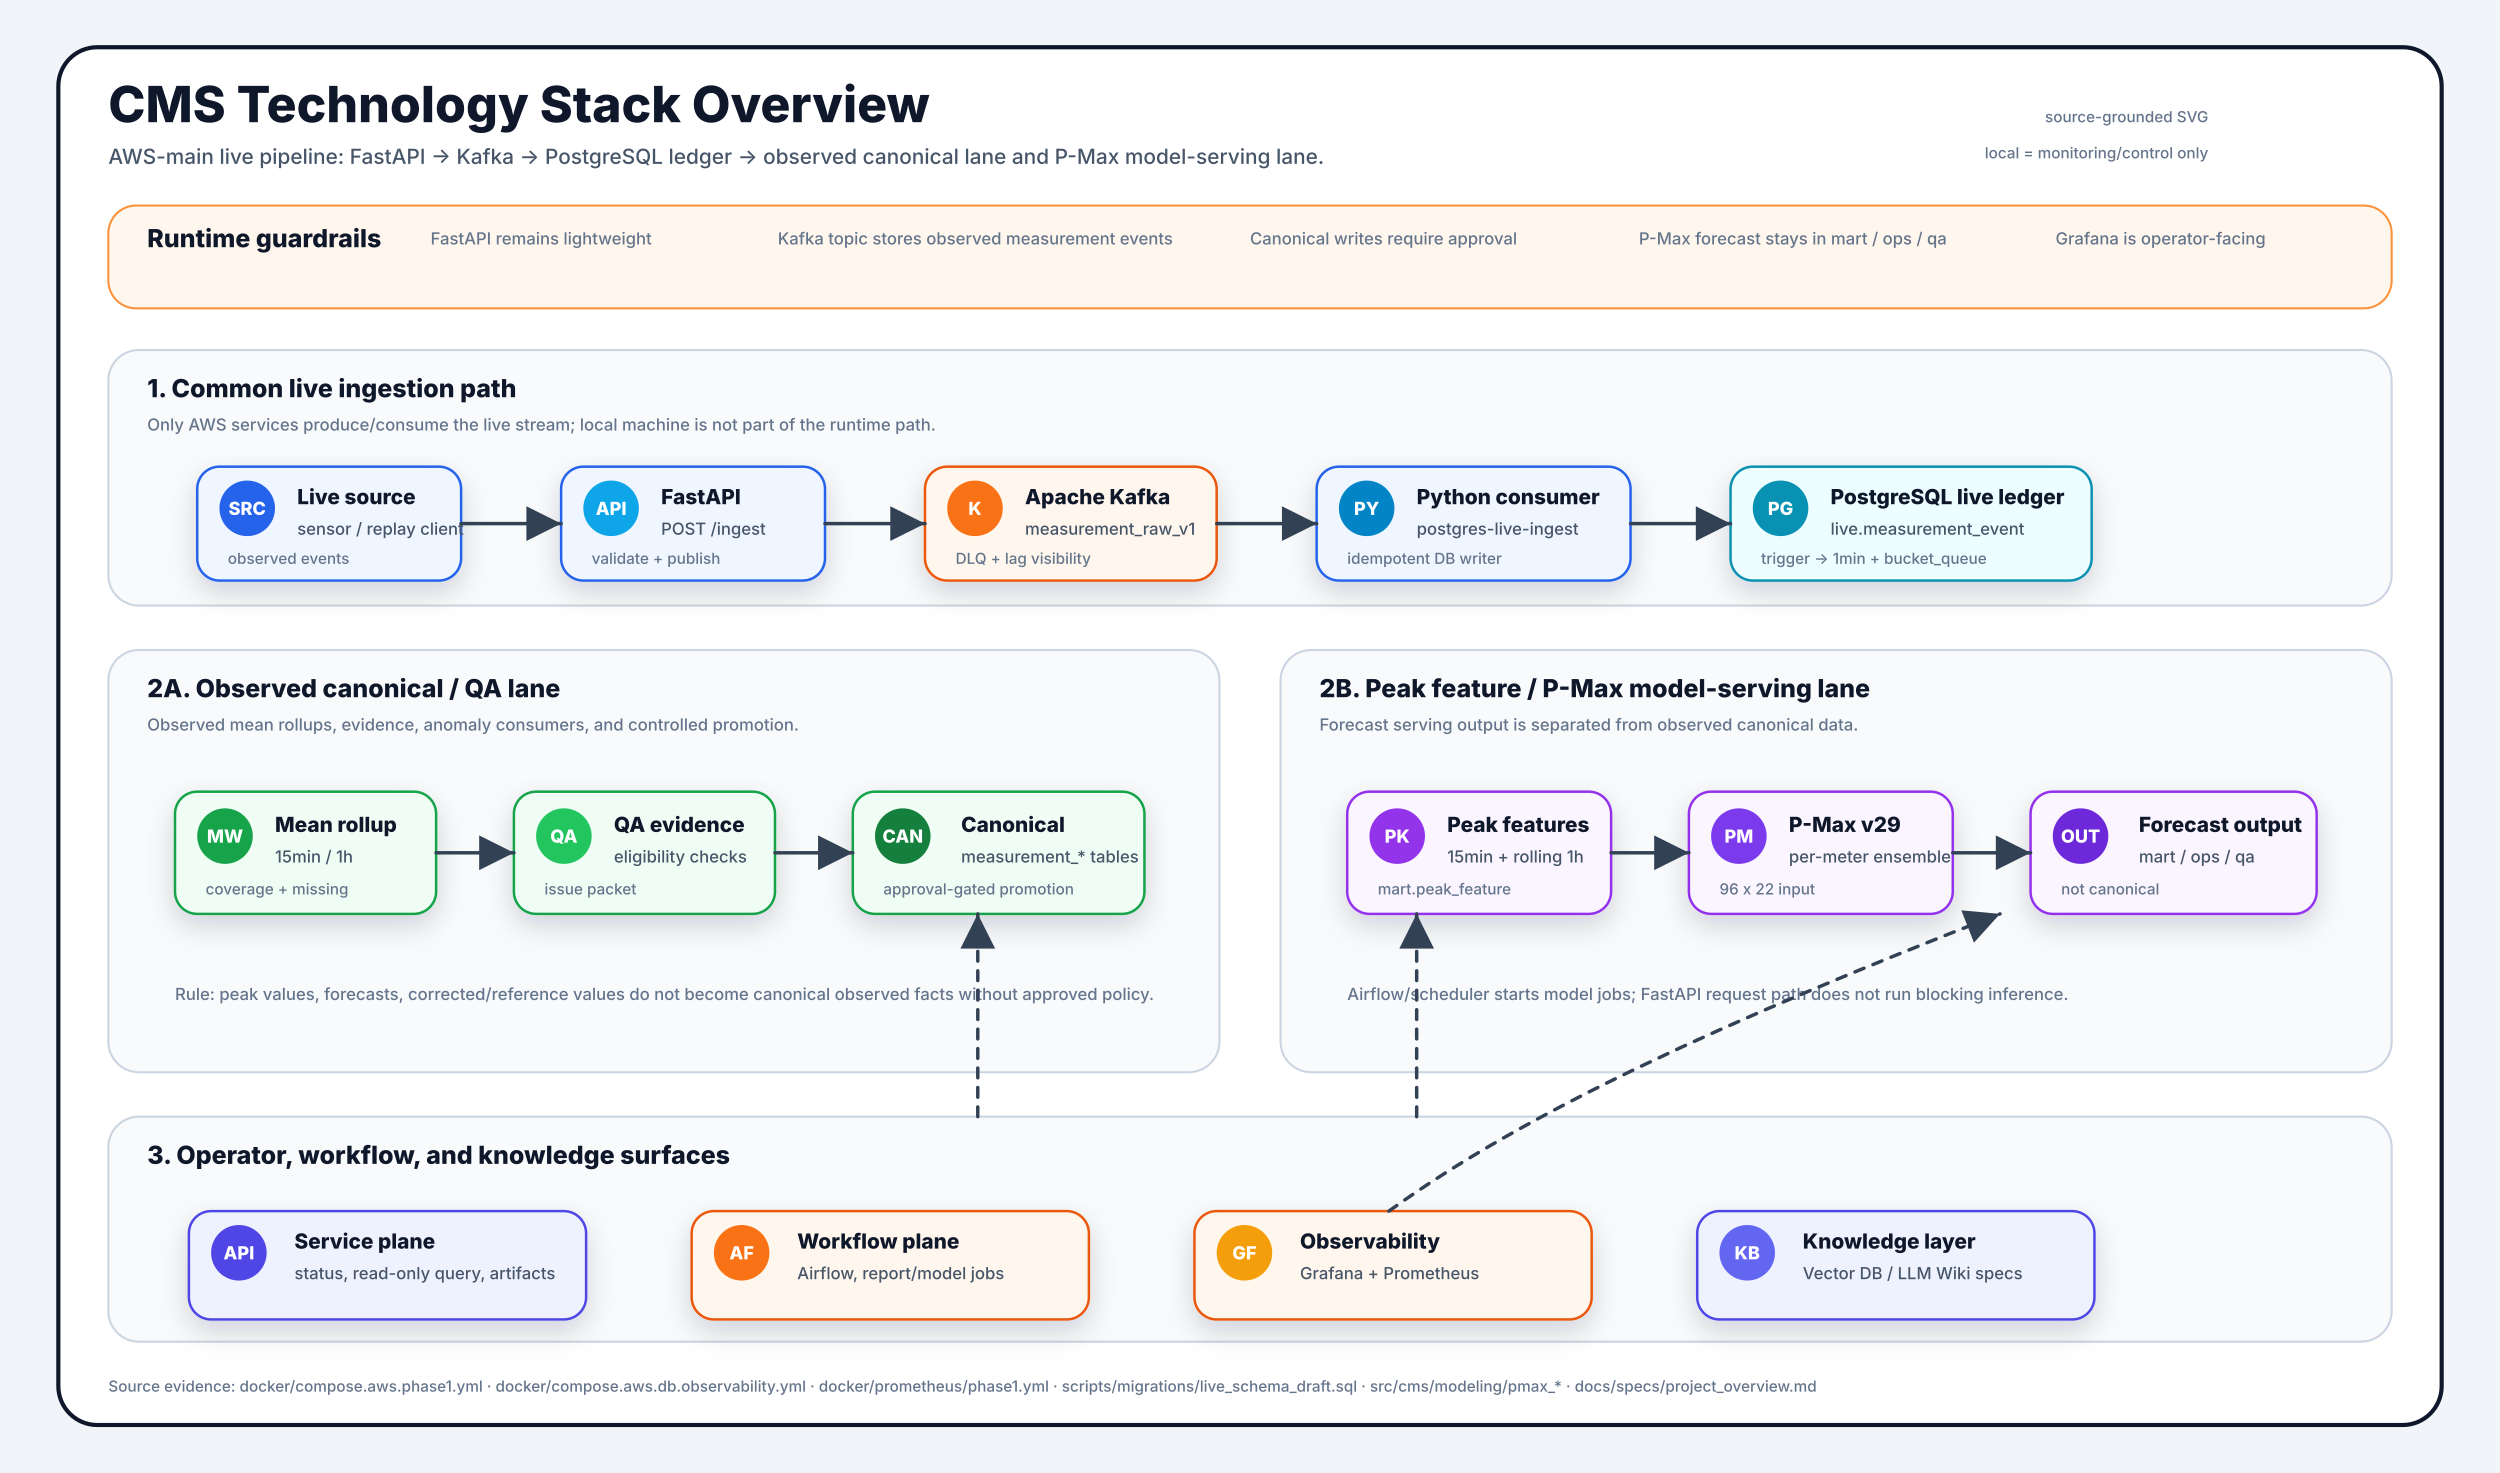
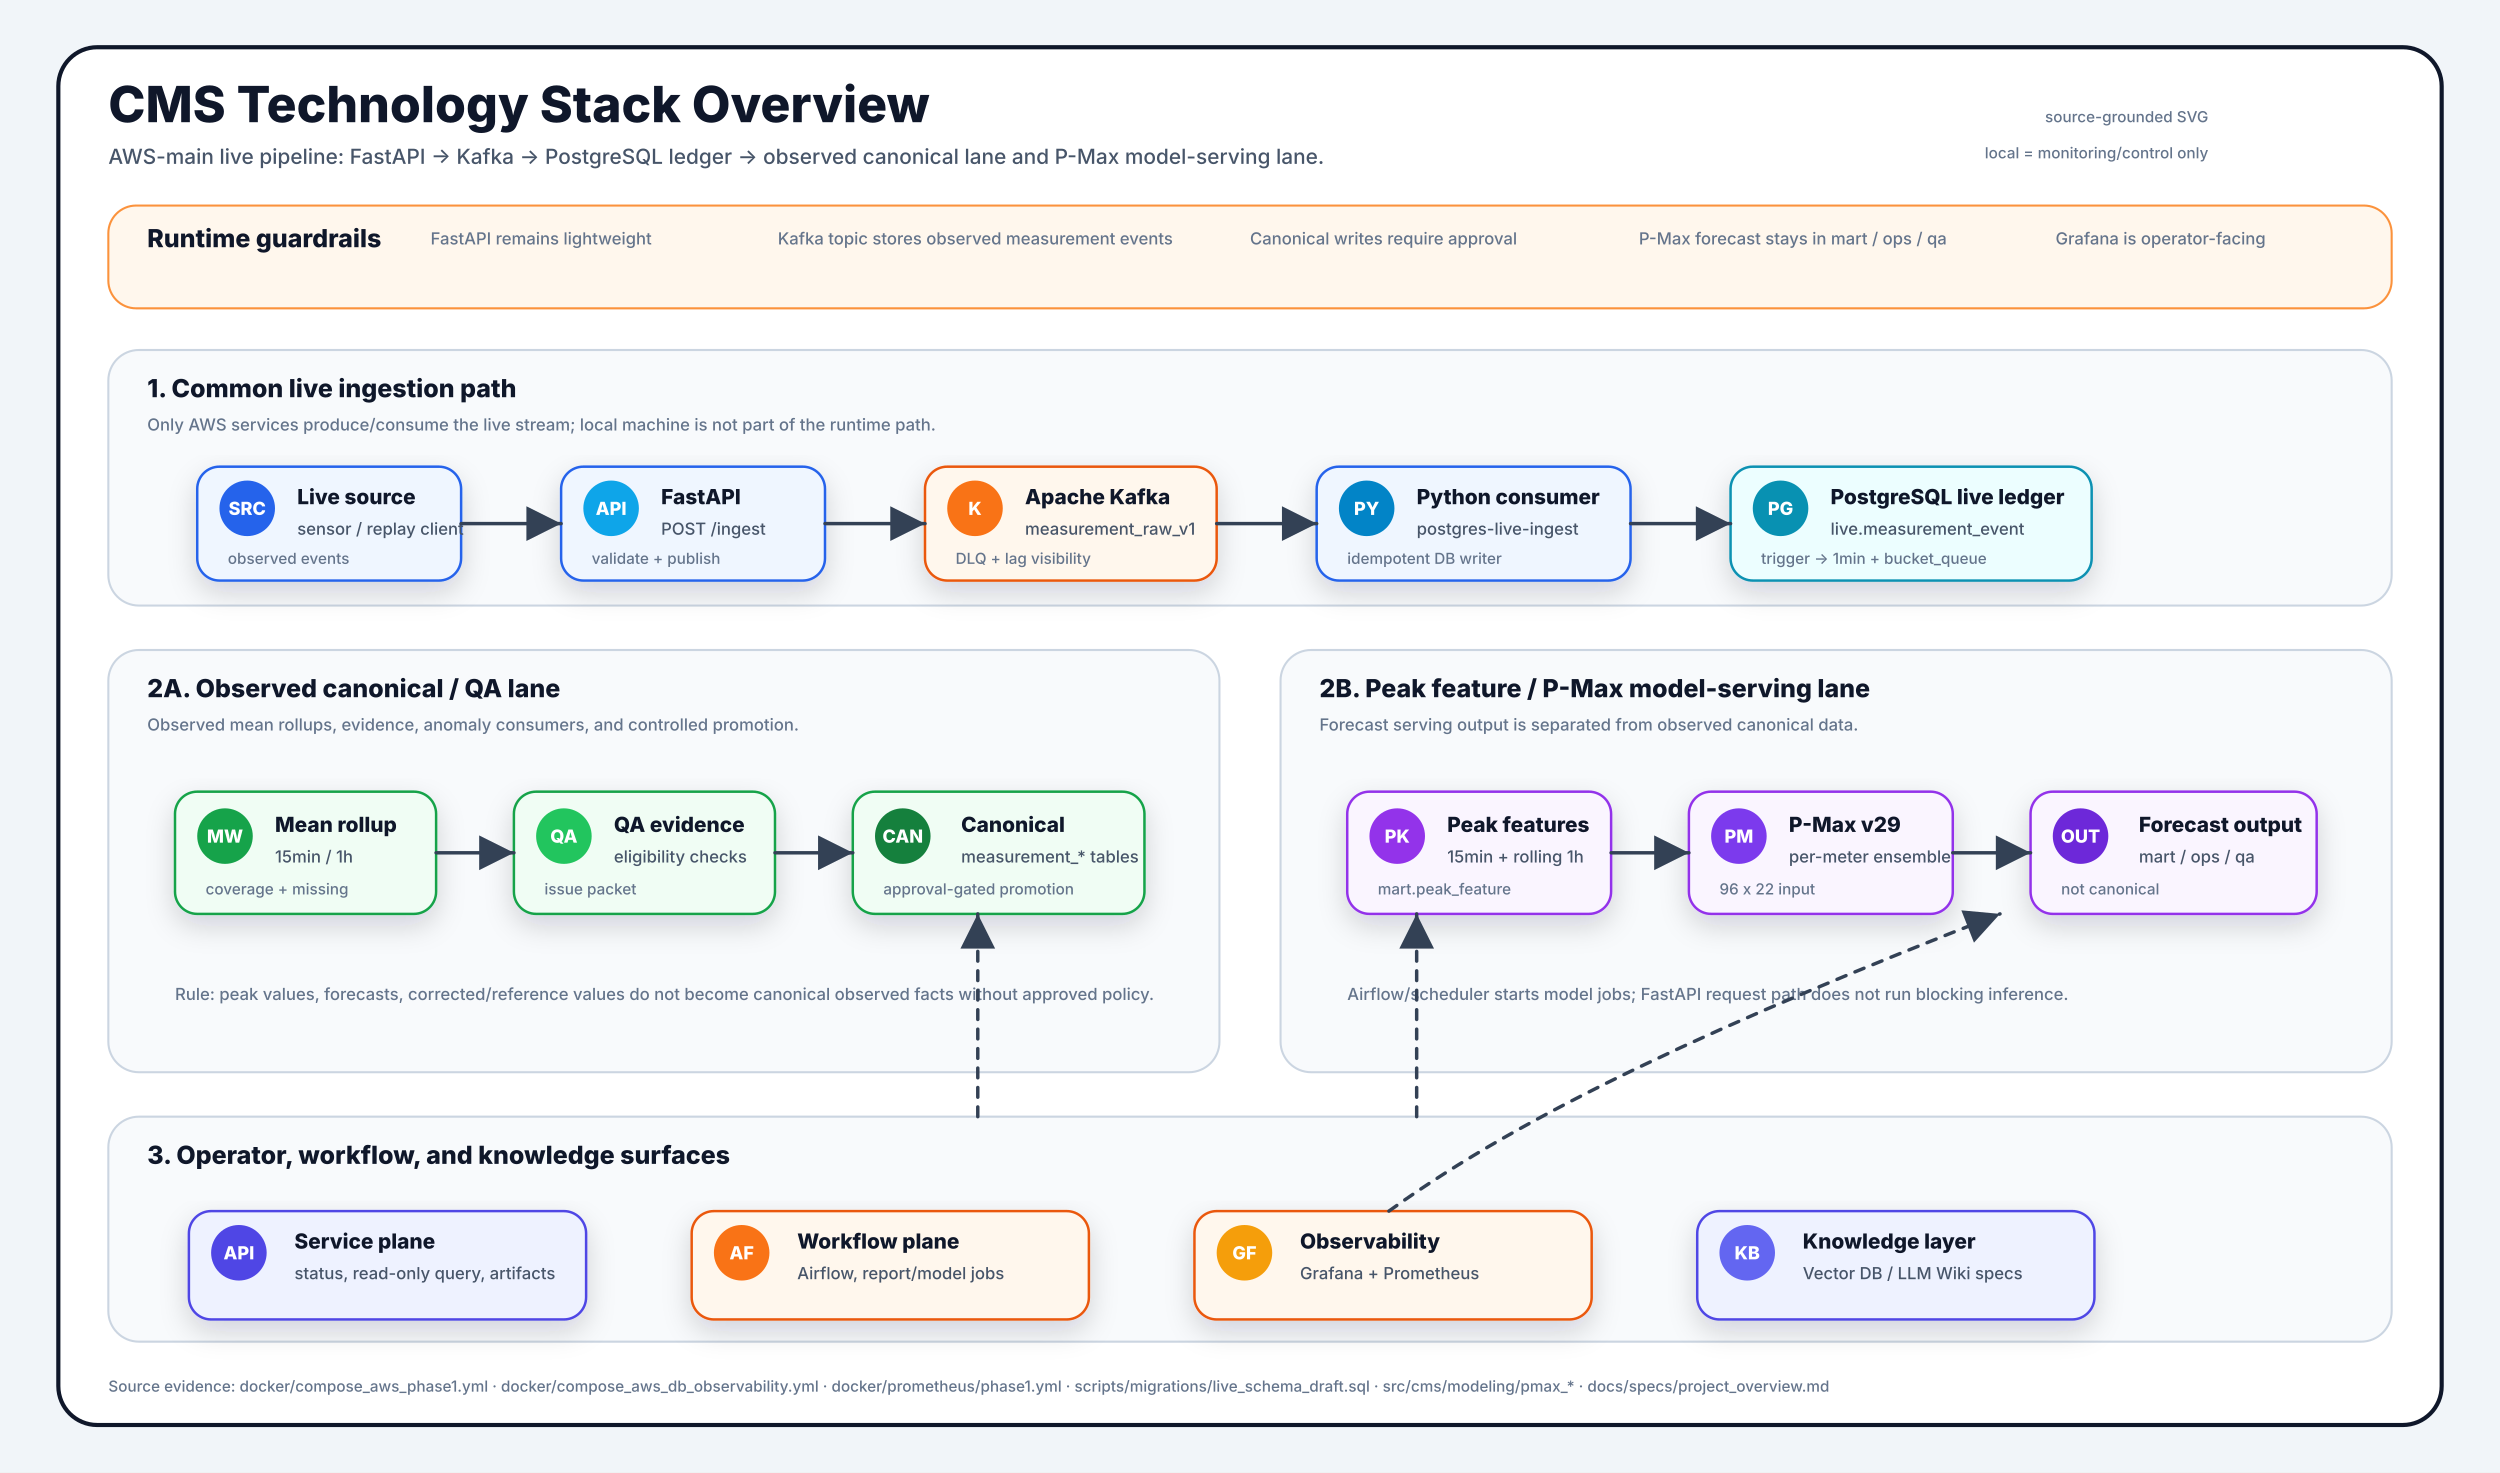
<svg xmlns="http://www.w3.org/2000/svg" width="1800" height="1060" viewBox="0 0 1800 1060" role="img" aria-labelledby="title desc">
  <defs>
    <filter id="shadow" x="-20%" y="-20%" width="140%" height="160%">
      <feDropShadow dx="0" dy="8" stdDeviation="10" flood-color="#0f172a" flood-opacity="0.16" />
    </filter>
    <marker id="arrow" markerWidth="14" markerHeight="14" refX="12" refY="7" orient="auto">
      <path d="M2,2 L12,7 L2,12 Z" fill="#334155" />
    </marker>
    <style>
      .title{font:800 36px Inter,Arial,sans-serif;fill:#0f172a} .sub{font:500 15px Inter,Arial,sans-serif;fill:#475569}
      .label{font:800 18px Inter,Arial,sans-serif;fill:#0f172a} .note{font:500 12px Inter,Arial,sans-serif;fill:#64748b}
      .node-title{font:800 15px Inter,Arial,sans-serif;fill:#0f172a} .node-sub{font:500 12px Inter,Arial,sans-serif;fill:#475569}
      .tiny{font:500 11px Inter,Arial,sans-serif;fill:#64748b} .chip{font:800 13px Inter,Arial,sans-serif;fill:#fff;text-anchor:middle;dominant-baseline:central}
      .boundary{fill:#ffffff;stroke:#0f172a;stroke-width:3} .plane{fill:#f8fafc;stroke:#cbd5e1;stroke-width:1.5}
      .ingest{fill:#eff6ff;stroke:#2563eb} .pg{fill:#ecfeff;stroke:#0891b2} .canon{fill:#f0fdf4;stroke:#16a34a} .model{fill:#faf5ff;stroke:#9333ea} .ops{fill:#fff7ed;stroke:#ea580c} .svc{fill:#eef2ff;stroke:#4f46e5}
      .card{stroke-width:1.8;rx:16;filter:url(#shadow)} .arrow{fill:none;stroke:#334155;stroke-width:2.5;marker-end:url(#arrow);stroke-linecap:round;stroke-linejoin:round}
      .dash{stroke-dasharray:7 7} .guard{fill:#fff7ed;stroke:#fb923c;stroke-width:1.5}
    </style>
  </defs>
  <rect width="1800" height="1060" fill="#f1f5f9" />
  <rect x="42" y="34" width="1716" height="992" rx="28" class="boundary" />
  <text x="78" y="88" class="title">CMS Technology Stack Overview</text>
  <text x="78" y="118" class="sub">AWS-main live pipeline: FastAPI -&gt; Kafka -&gt; PostgreSQL ledger -&gt; observed canonical lane and P-Max model-serving lane.</text>
  <text x="1590" y="88" class="tiny" text-anchor="end">source-grounded SVG</text>
  <text x="1590" y="114" class="tiny" text-anchor="end">local = monitoring/control only</text>
  <rect x="78" y="148" width="1644" height="74" rx="20" class="guard" />
  <text x="106" y="178" class="label">Runtime guardrails</text>
  <text x="310" y="176" class="note">FastAPI remains lightweight</text>
  <text x="560" y="176" class="note">Kafka topic stores observed measurement events</text>
  <text x="900" y="176" class="note">Canonical writes require approval</text>
  <text x="1180" y="176" class="note">P-Max forecast stays in mart / ops / qa</text>
  <text x="1480" y="176" class="note">Grafana is operator-facing</text>
  <rect x="78" y="252" width="1644" height="184" rx="22" class="plane" />
  <text x="106" y="286" class="label">1. Common live ingestion path</text>
  <text x="106" y="310" class="note">Only AWS services produce/consume the live stream; local machine is not part of the runtime path.</text>
  <g transform="translate(142 336)">
    <rect width="190" height="82" rx="16" class="card ingest" />
    <circle cx="36" cy="30" r="20" fill="#2563eb" />
    <text x="36" y="30" class="chip">SRC</text>
    <text x="72" y="27" class="node-title">Live source</text>
    <text x="72" y="49" class="node-sub">sensor / replay client</text>
    <text x="22" y="70" class="tiny">observed events</text>
  </g>
  <g transform="translate(404 336)">
    <rect width="190" height="82" rx="16" class="card ingest" />
    <circle cx="36" cy="30" r="20" fill="#0ea5e9" />
    <text x="36" y="30" class="chip">API</text>
    <text x="72" y="27" class="node-title">FastAPI</text>
    <text x="72" y="49" class="node-sub">POST /ingest</text>
    <text x="22" y="70" class="tiny">validate + publish</text>
  </g>
  <g transform="translate(666 336)">
    <rect width="210" height="82" rx="16" class="card ops" />
    <circle cx="36" cy="30" r="20" fill="#f97316" />
    <text x="36" y="30" class="chip">K</text>
    <text x="72" y="27" class="node-title">Apache Kafka</text>
    <text x="72" y="49" class="node-sub">measurement_raw_v1</text>
    <text x="22" y="70" class="tiny">DLQ + lag visibility</text>
  </g>
  <g transform="translate(948 336)">
    <rect width="226" height="82" rx="16" class="card ingest" />
    <circle cx="36" cy="30" r="20" fill="#0284c7" />
    <text x="36" y="30" class="chip">PY</text>
    <text x="72" y="27" class="node-title">Python consumer</text>
    <text x="72" y="49" class="node-sub">postgres-live-ingest</text>
    <text x="22" y="70" class="tiny">idempotent DB writer</text>
  </g>
  <g transform="translate(1246 336)">
    <rect width="260" height="82" rx="16" class="card pg" />
    <circle cx="36" cy="30" r="20" fill="#0891b2" />
    <text x="36" y="30" class="chip">PG</text>
    <text x="72" y="27" class="node-title">PostgreSQL live ledger</text>
    <text x="72" y="49" class="node-sub">live.measurement_event</text>
    <text x="22" y="70" class="tiny">trigger -&gt; 1min + bucket_queue</text>
  </g>
  <path class="arrow" d="M332 377 H404" />
  <path class="arrow" d="M594 377 H666" />
  <path class="arrow" d="M876 377 H948" />
  <path class="arrow" d="M1174 377 H1246" />
  <rect x="78" y="468" width="800" height="304" rx="22" class="plane" />
  <text x="106" y="502" class="label">2A. Observed canonical / QA lane</text>
  <text x="106" y="526" class="note">Observed mean rollups, evidence, anomaly consumers, and controlled promotion.</text>
  <g transform="translate(126 570)">
    <rect width="188" height="88" rx="16" class="card canon" />
    <circle cx="36" cy="32" r="20" fill="#16a34a" />
    <text x="36" y="32" class="chip">MW</text>
    <text x="72" y="29" class="node-title">Mean rollup</text>
    <text x="72" y="51" class="node-sub">15min / 1h</text>
    <text x="22" y="74" class="tiny">coverage + missing</text>
  </g>
  <g transform="translate(370 570)">
    <rect width="188" height="88" rx="16" class="card canon" />
    <circle cx="36" cy="32" r="20" fill="#22c55e" />
    <text x="36" y="32" class="chip">QA</text>
    <text x="72" y="29" class="node-title">QA evidence</text>
    <text x="72" y="51" class="node-sub">eligibility checks</text>
    <text x="22" y="74" class="tiny">issue packet</text>
  </g>
  <g transform="translate(614 570)">
    <rect width="210" height="88" rx="16" class="card canon" />
    <circle cx="36" cy="32" r="20" fill="#15803d" />
    <text x="36" y="32" class="chip">CAN</text>
    <text x="78" y="29" class="node-title">Canonical</text>
    <text x="78" y="51" class="node-sub">measurement_* tables</text>
    <text x="22" y="74" class="tiny">approval-gated promotion</text>
  </g>
  <path class="arrow" d="M314 614 H370" />
  <path class="arrow" d="M558 614 H614" />
  <text x="126" y="720" class="note">Rule: peak values, forecasts, corrected/reference values do not become canonical observed facts without approved policy.</text>
  <rect x="922" y="468" width="800" height="304" rx="22" class="plane" />
  <text x="950" y="502" class="label">2B. Peak feature / P-Max model-serving lane</text>
  <text x="950" y="526" class="note">Forecast serving output is separated from observed canonical data.</text>
  <g transform="translate(970 570)">
    <rect width="190" height="88" rx="16" class="card model" />
    <circle cx="36" cy="32" r="20" fill="#9333ea" />
    <text x="36" y="32" class="chip">PK</text>
    <text x="72" y="29" class="node-title">Peak features</text>
    <text x="72" y="51" class="node-sub">15min + rolling 1h</text>
    <text x="22" y="74" class="tiny">mart.peak_feature</text>
  </g>
  <g transform="translate(1216 570)">
    <rect width="190" height="88" rx="16" class="card model" />
    <circle cx="36" cy="32" r="20" fill="#7c3aed" />
    <text x="36" y="32" class="chip">PM</text>
    <text x="72" y="29" class="node-title">P-Max v29</text>
    <text x="72" y="51" class="node-sub">per-meter ensemble</text>
    <text x="22" y="74" class="tiny">96 x 22 input</text>
  </g>
  <g transform="translate(1462 570)">
    <rect width="206" height="88" rx="16" class="card model" />
    <circle cx="36" cy="32" r="20" fill="#6d28d9" />
    <text x="36" y="32" class="chip">OUT</text>
    <text x="78" y="29" class="node-title">Forecast output</text>
    <text x="78" y="51" class="node-sub">mart / ops / qa</text>
    <text x="22" y="74" class="tiny">not canonical</text>
  </g>
  <path class="arrow" d="M1160 614 H1216" />
  <path class="arrow" d="M1406 614 H1462" />
  <text x="970" y="720" class="note">Airflow/scheduler starts model jobs; FastAPI request path does not run blocking inference.</text>
  <rect x="78" y="804" width="1644" height="162" rx="22" class="plane" />
  <text x="106" y="838" class="label">3. Operator, workflow, and knowledge surfaces</text>
  <g transform="translate(136 872)">
    <rect width="286" height="78" rx="16" class="card svc" />
    <circle cx="36" cy="30" r="20" fill="#4f46e5" />
    <text x="36" y="30" class="chip">API</text>
    <text x="76" y="27" class="node-title">Service plane</text>
    <text x="76" y="49" class="node-sub">status, read-only query, artifacts</text>
  </g>
  <g transform="translate(498 872)">
    <rect width="286" height="78" rx="16" class="card ops" />
    <circle cx="36" cy="30" r="20" fill="#f97316" />
    <text x="36" y="30" class="chip">AF</text>
    <text x="76" y="27" class="node-title">Workflow plane</text>
    <text x="76" y="49" class="node-sub">Airflow, report/model jobs</text>
  </g>
  <g transform="translate(860 872)">
    <rect width="286" height="78" rx="16" class="card ops" />
    <circle cx="36" cy="30" r="20" fill="#f59e0b" />
    <text x="36" y="30" class="chip">GF</text>
    <text x="76" y="27" class="node-title">Observability</text>
    <text x="76" y="49" class="node-sub">Grafana + Prometheus</text>
  </g>
  <g transform="translate(1222 872)">
    <rect width="286" height="78" rx="16" class="card svc" />
    <circle cx="36" cy="30" r="20" fill="#6366f1" />
    <text x="36" y="30" class="chip">KB</text>
    <text x="76" y="27" class="node-title">Knowledge layer</text>
    <text x="76" y="49" class="node-sub">Vector DB / LLM Wiki specs</text>
  </g>
  <path class="arrow dash" d="M704 804 C704 760 704 736 704 658" />
  <path class="arrow dash" d="M1020 804 C1020 760 1020 736 1020 658" />
  <path class="arrow dash" d="M1000 872 C1100 800 1240 736 1440 658" />
-   <text x="78" y="1002" class="tiny">Source evidence: docker/compose.aws.phase1.yml · docker/compose.aws.db.observability.yml · docker/prometheus/phase1.yml · scripts/migrations/live_schema_draft.sql · src/cms/modeling/pmax_* · docs/specs/project_overview.md</text>
+   <text x="78" y="1002" class="tiny">Source evidence: docker/compose_aws_phase1.yml · docker/compose_aws_db_observability.yml · docker/prometheus/phase1.yml · scripts/migrations/live_schema_draft.sql · src/cms/modeling/pmax_* · docs/specs/project_overview.md</text>
</svg>
